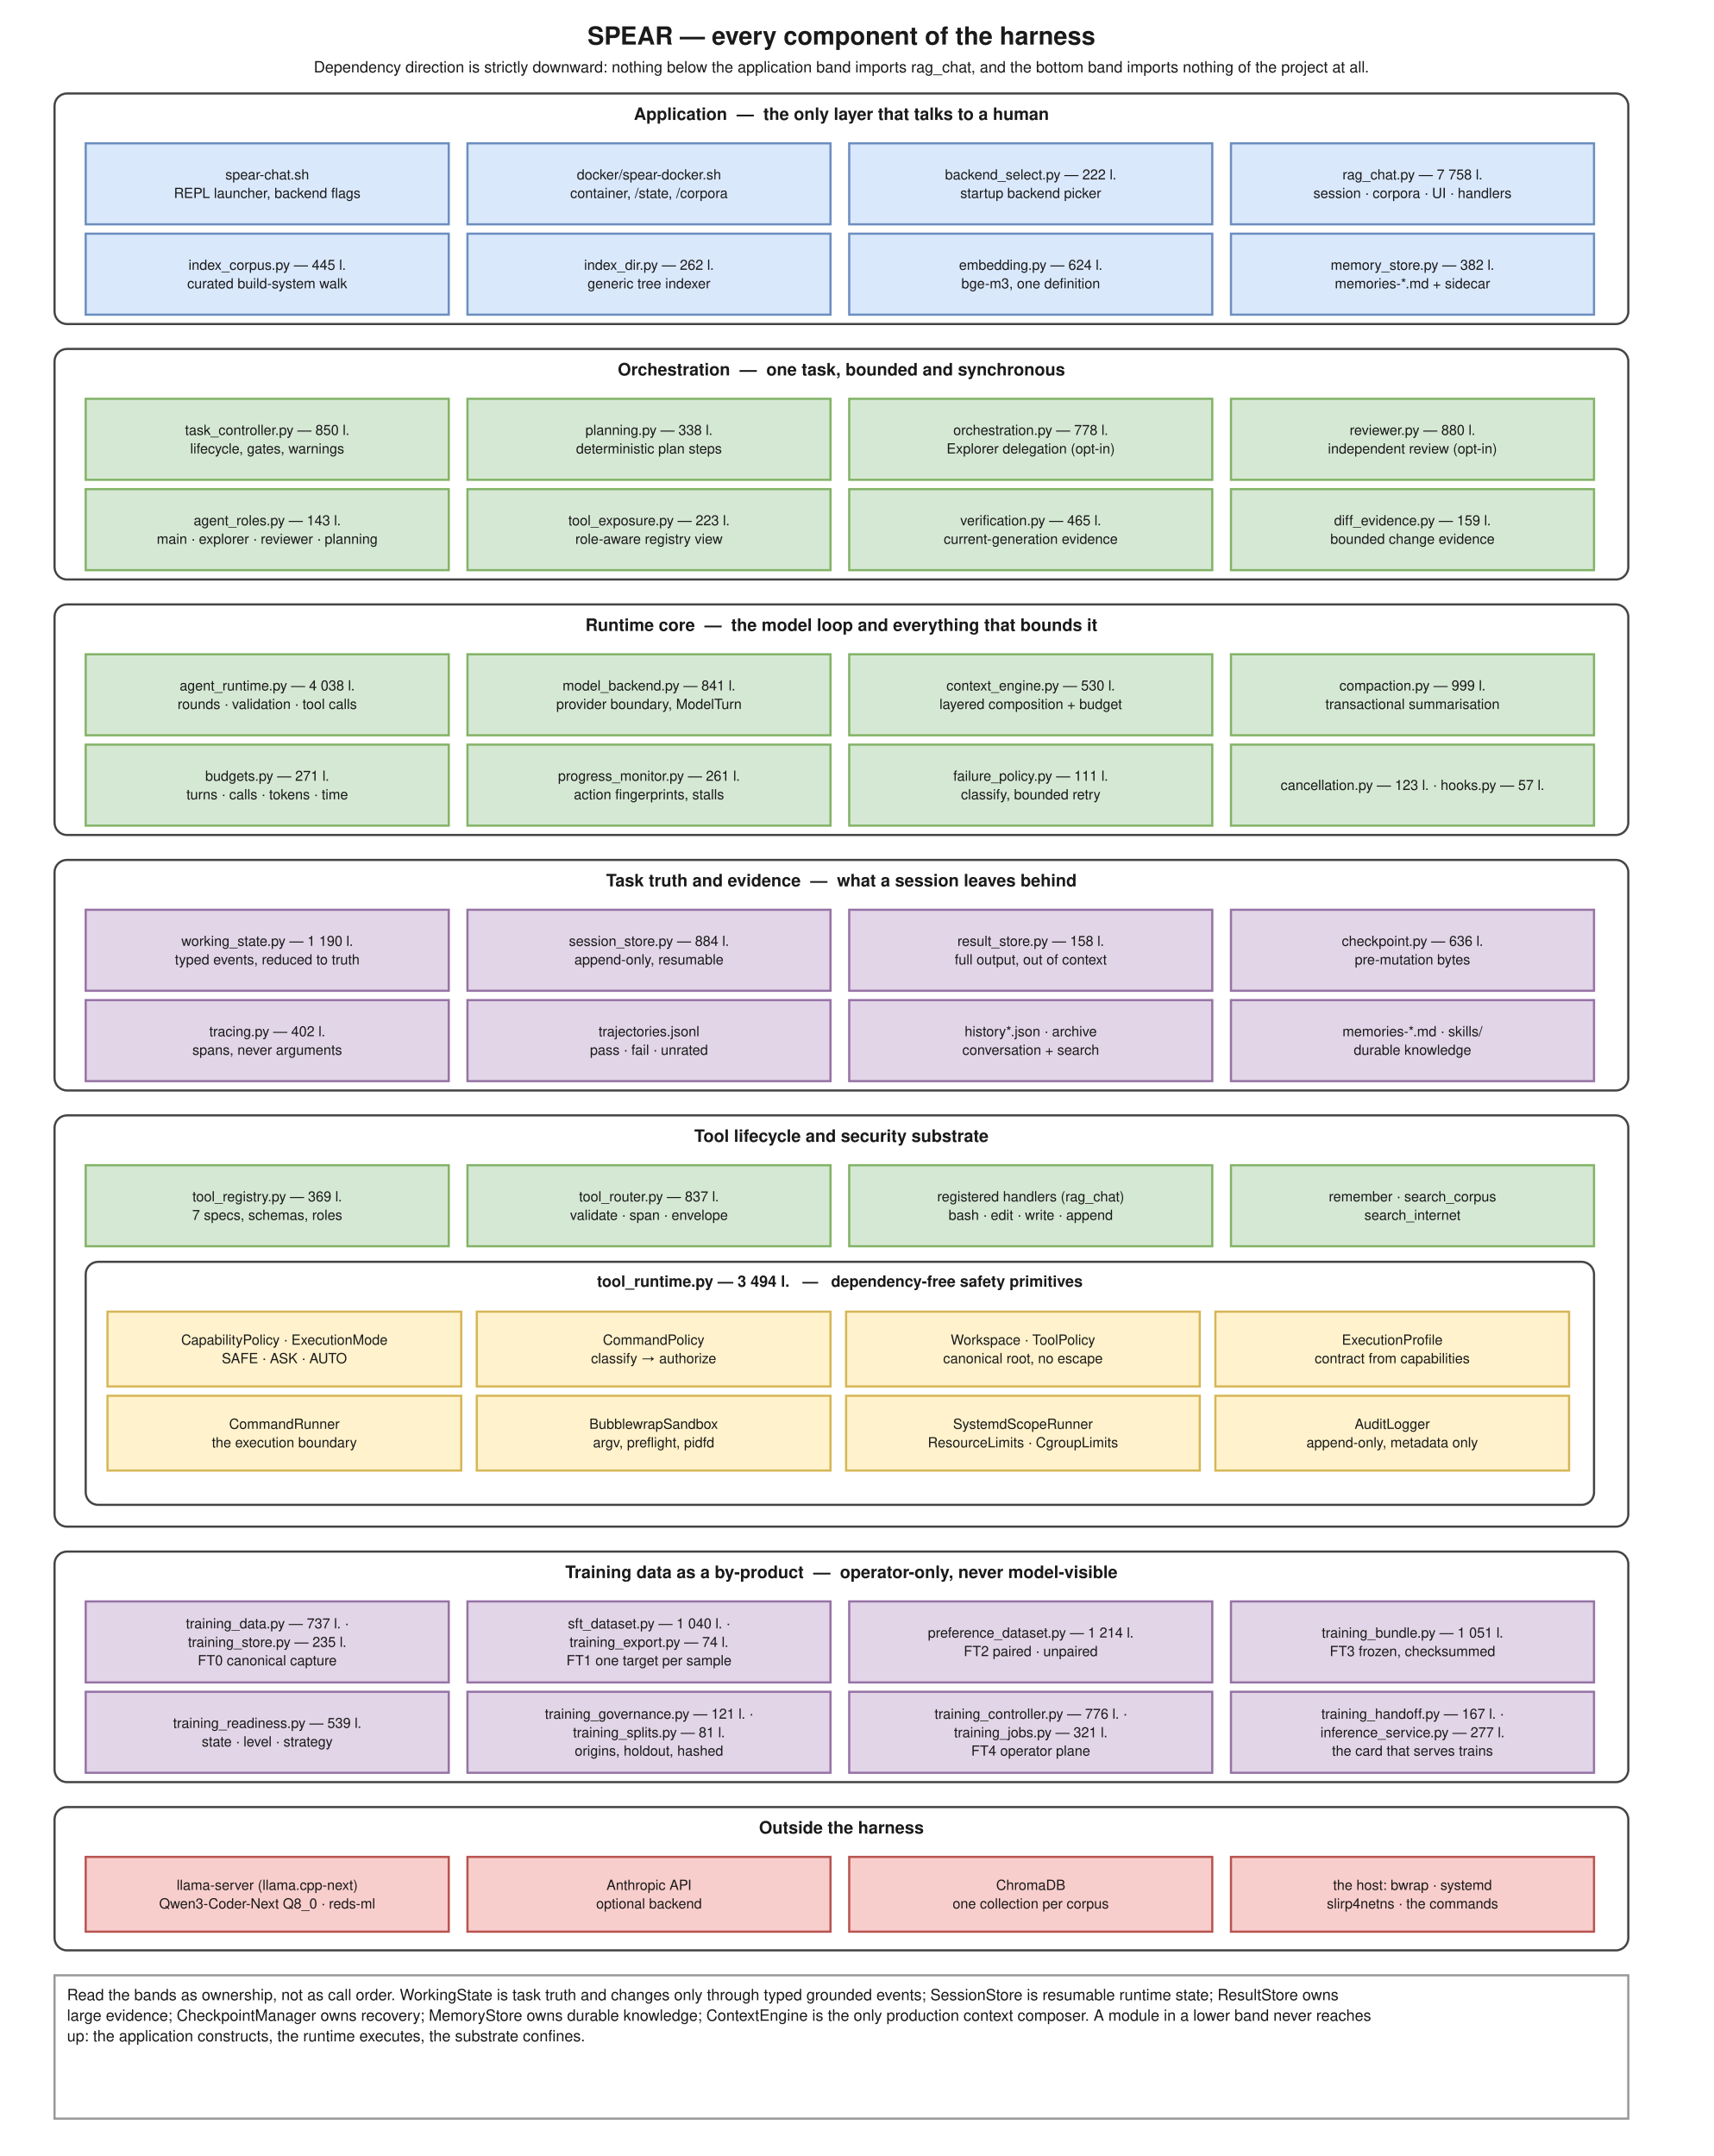
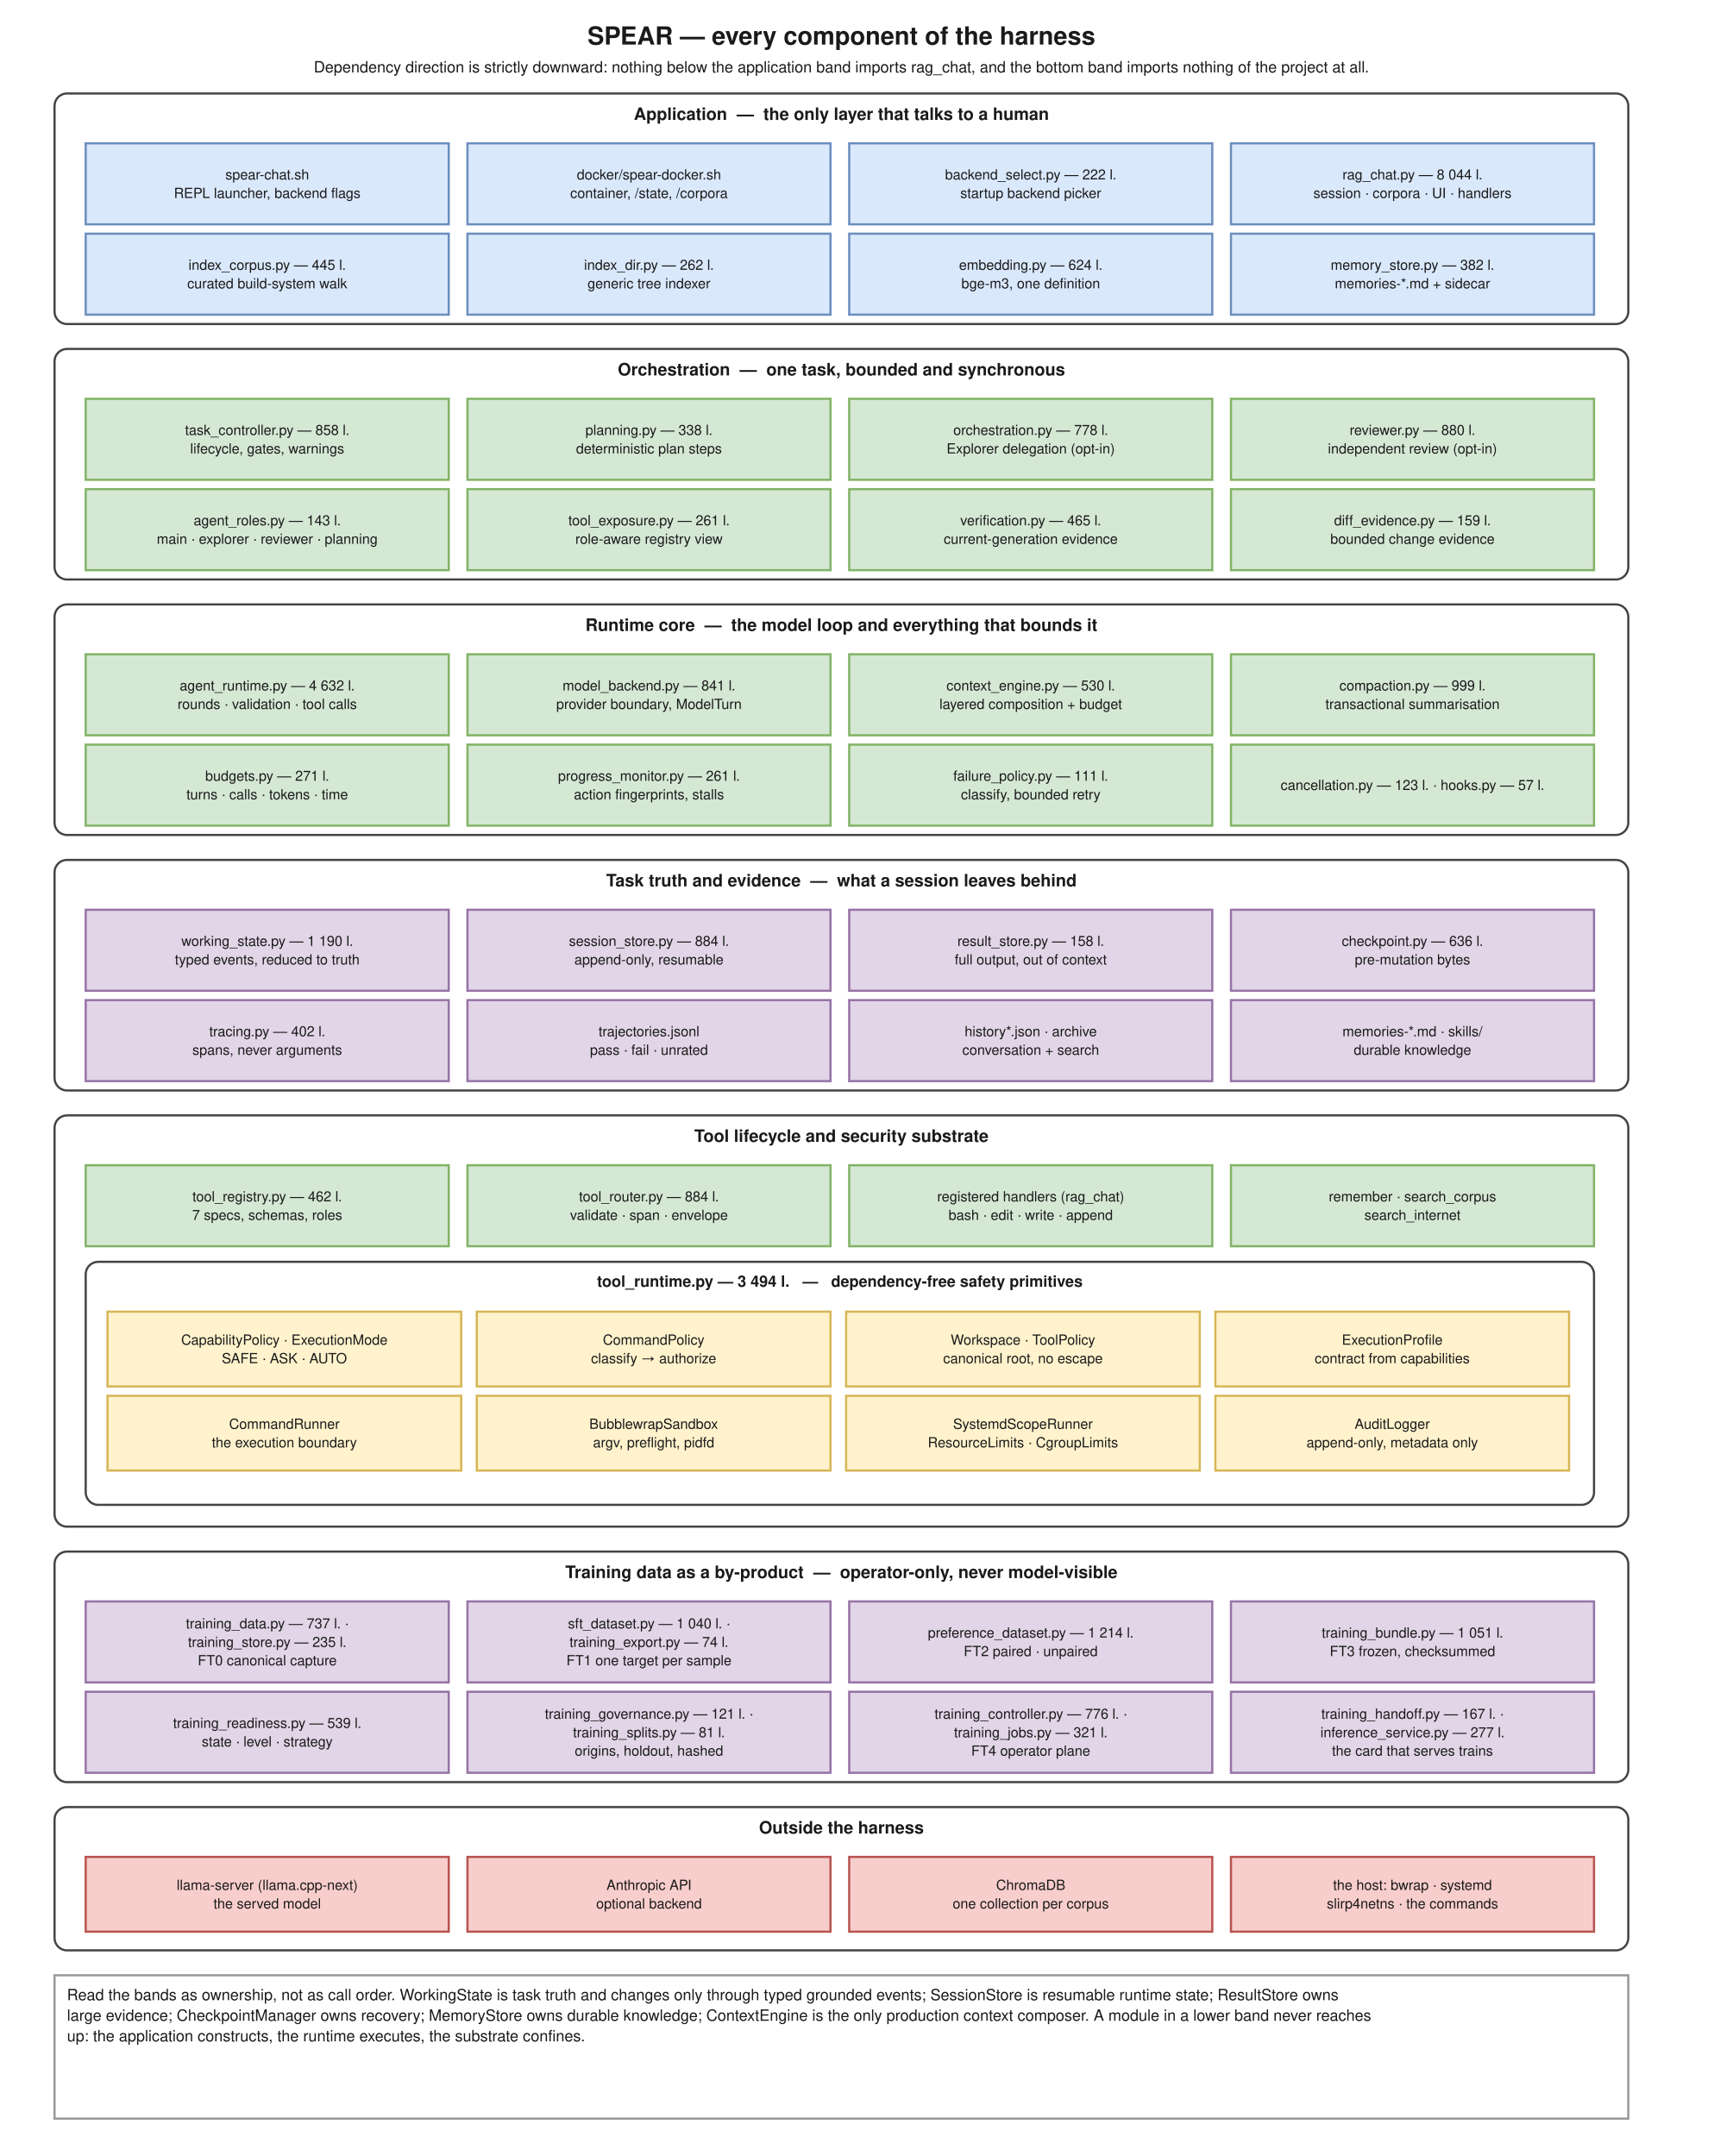
<svg xmlns="http://www.w3.org/2000/svg" viewBox="0 0 1100 1384" width="1100" height="1384" font-family="Helvetica,Arial,sans-serif">
  <defs>
    <marker id="ah" markerWidth="10" markerHeight="8" refX="9" refY="4" orient="auto">
      <path d="M0,0 L10,4 L0,8 z" fill="#444444" />
    </marker>
  </defs>
  <rect width="1100" height="1384" fill="#ffffff" />
  <text x="540.0" y="28.6" font-size="16" text-anchor="middle" xml:space="preserve" fill="#1a1a1a" font-weight="bold">SPEAR — every component of the harness</text>
  <text x="540.0" y="46.5" font-size="10" text-anchor="middle" xml:space="preserve" fill="#1a1a1a">Dependency direction is strictly downward: nothing below the application band imports rag_chat, and the bottom band imports nothing of the project at all.</text>
  <rect x="35" y="60" width="1010" height="148" rx="8" ry="8" fill="none" stroke="#444444" stroke-width="1.4" />
  <text x="540.0" y="77.0" font-size="11" text-anchor="middle" xml:space="preserve" fill="#1a1a1a" font-weight="bold">Application  —  the only layer that talks to a human</text>
  <rect x="55" y="92" width="233" height="52" rx="0" ry="0" fill="#dae8fc" stroke="#6c8ebf" stroke-width="1.4" />
  <text x="171.5" y="115.2" font-size="9" text-anchor="middle" xml:space="preserve" fill="#1a1a1a">spear-chat.sh</text>
  <text x="171.5" y="127.1" font-size="9" text-anchor="middle" xml:space="preserve" fill="#1a1a1a">REPL launcher, backend flags</text>
  <rect x="300" y="92" width="233" height="52" rx="0" ry="0" fill="#dae8fc" stroke="#6c8ebf" stroke-width="1.4" />
  <text x="416.5" y="115.2" font-size="9" text-anchor="middle" xml:space="preserve" fill="#1a1a1a">docker/spear-docker.sh</text>
  <text x="416.5" y="127.1" font-size="9" text-anchor="middle" xml:space="preserve" fill="#1a1a1a">container, /state, /corpora</text>
  <rect x="545" y="92" width="233" height="52" rx="0" ry="0" fill="#dae8fc" stroke="#6c8ebf" stroke-width="1.4" />
  <text x="661.5" y="115.2" font-size="9" text-anchor="middle" xml:space="preserve" fill="#1a1a1a">backend_select.py — 222 l.</text>
  <text x="661.5" y="127.1" font-size="9" text-anchor="middle" xml:space="preserve" fill="#1a1a1a">startup backend picker</text>
  <rect x="790" y="92" width="233" height="52" rx="0" ry="0" fill="#dae8fc" stroke="#6c8ebf" stroke-width="1.4" />
-   <text x="906.5" y="115.2" font-size="9" text-anchor="middle" xml:space="preserve" fill="#1a1a1a">rag_chat.py — 7 758 l.</text>
+   <text x="906.5" y="115.2" font-size="9" text-anchor="middle" xml:space="preserve" fill="#1a1a1a">rag_chat.py — 8 044 l.</text>
  <text x="906.5" y="127.1" font-size="9" text-anchor="middle" xml:space="preserve" fill="#1a1a1a">session · corpora · UI · handlers</text>
  <rect x="55" y="150" width="233" height="52" rx="0" ry="0" fill="#dae8fc" stroke="#6c8ebf" stroke-width="1.4" />
  <text x="171.5" y="173.2" font-size="9" text-anchor="middle" xml:space="preserve" fill="#1a1a1a">index_corpus.py — 445 l.</text>
  <text x="171.5" y="185.1" font-size="9" text-anchor="middle" xml:space="preserve" fill="#1a1a1a">curated build-system walk</text>
  <rect x="300" y="150" width="233" height="52" rx="0" ry="0" fill="#dae8fc" stroke="#6c8ebf" stroke-width="1.4" />
  <text x="416.5" y="173.2" font-size="9" text-anchor="middle" xml:space="preserve" fill="#1a1a1a">index_dir.py — 262 l.</text>
  <text x="416.5" y="185.1" font-size="9" text-anchor="middle" xml:space="preserve" fill="#1a1a1a">generic tree indexer</text>
  <rect x="545" y="150" width="233" height="52" rx="0" ry="0" fill="#dae8fc" stroke="#6c8ebf" stroke-width="1.4" />
  <text x="661.5" y="173.2" font-size="9" text-anchor="middle" xml:space="preserve" fill="#1a1a1a">embedding.py — 624 l.</text>
  <text x="661.5" y="185.1" font-size="9" text-anchor="middle" xml:space="preserve" fill="#1a1a1a">bge-m3, one definition</text>
  <rect x="790" y="150" width="233" height="52" rx="0" ry="0" fill="#dae8fc" stroke="#6c8ebf" stroke-width="1.4" />
  <text x="906.5" y="173.2" font-size="9" text-anchor="middle" xml:space="preserve" fill="#1a1a1a">memory_store.py — 382 l.</text>
  <text x="906.5" y="185.1" font-size="9" text-anchor="middle" xml:space="preserve" fill="#1a1a1a">memories-*.md + sidecar</text>
  <rect x="35" y="224" width="1010" height="148" rx="8" ry="8" fill="none" stroke="#444444" stroke-width="1.4" />
  <text x="540.0" y="241.0" font-size="11" text-anchor="middle" xml:space="preserve" fill="#1a1a1a" font-weight="bold">Orchestration  —  one task, bounded and synchronous</text>
  <rect x="55" y="256" width="233" height="52" rx="0" ry="0" fill="#d5e8d4" stroke="#82b366" stroke-width="1.4" />
-   <text x="171.5" y="279.2" font-size="9" text-anchor="middle" xml:space="preserve" fill="#1a1a1a">task_controller.py — 850 l.</text>
+   <text x="171.5" y="279.2" font-size="9" text-anchor="middle" xml:space="preserve" fill="#1a1a1a">task_controller.py — 858 l.</text>
  <text x="171.5" y="291.1" font-size="9" text-anchor="middle" xml:space="preserve" fill="#1a1a1a">lifecycle, gates, warnings</text>
  <rect x="300" y="256" width="233" height="52" rx="0" ry="0" fill="#d5e8d4" stroke="#82b366" stroke-width="1.4" />
  <text x="416.5" y="279.2" font-size="9" text-anchor="middle" xml:space="preserve" fill="#1a1a1a">planning.py — 338 l.</text>
  <text x="416.5" y="291.1" font-size="9" text-anchor="middle" xml:space="preserve" fill="#1a1a1a">deterministic plan steps</text>
  <rect x="545" y="256" width="233" height="52" rx="0" ry="0" fill="#d5e8d4" stroke="#82b366" stroke-width="1.4" />
  <text x="661.5" y="279.2" font-size="9" text-anchor="middle" xml:space="preserve" fill="#1a1a1a">orchestration.py — 778 l.</text>
  <text x="661.5" y="291.1" font-size="9" text-anchor="middle" xml:space="preserve" fill="#1a1a1a">Explorer delegation (opt-in)</text>
  <rect x="790" y="256" width="233" height="52" rx="0" ry="0" fill="#d5e8d4" stroke="#82b366" stroke-width="1.4" />
  <text x="906.5" y="279.2" font-size="9" text-anchor="middle" xml:space="preserve" fill="#1a1a1a">reviewer.py — 880 l.</text>
  <text x="906.5" y="291.1" font-size="9" text-anchor="middle" xml:space="preserve" fill="#1a1a1a">independent review (opt-in)</text>
  <rect x="55" y="314" width="233" height="52" rx="0" ry="0" fill="#d5e8d4" stroke="#82b366" stroke-width="1.4" />
  <text x="171.5" y="337.2" font-size="9" text-anchor="middle" xml:space="preserve" fill="#1a1a1a">agent_roles.py — 143 l.</text>
  <text x="171.5" y="349.1" font-size="9" text-anchor="middle" xml:space="preserve" fill="#1a1a1a">main · explorer · reviewer · planning</text>
  <rect x="300" y="314" width="233" height="52" rx="0" ry="0" fill="#d5e8d4" stroke="#82b366" stroke-width="1.4" />
-   <text x="416.5" y="337.2" font-size="9" text-anchor="middle" xml:space="preserve" fill="#1a1a1a">tool_exposure.py — 223 l.</text>
+   <text x="416.5" y="337.2" font-size="9" text-anchor="middle" xml:space="preserve" fill="#1a1a1a">tool_exposure.py — 261 l.</text>
  <text x="416.5" y="349.1" font-size="9" text-anchor="middle" xml:space="preserve" fill="#1a1a1a">role-aware registry view</text>
  <rect x="545" y="314" width="233" height="52" rx="0" ry="0" fill="#d5e8d4" stroke="#82b366" stroke-width="1.4" />
  <text x="661.5" y="337.2" font-size="9" text-anchor="middle" xml:space="preserve" fill="#1a1a1a">verification.py — 465 l.</text>
  <text x="661.5" y="349.1" font-size="9" text-anchor="middle" xml:space="preserve" fill="#1a1a1a">current-generation evidence</text>
  <rect x="790" y="314" width="233" height="52" rx="0" ry="0" fill="#d5e8d4" stroke="#82b366" stroke-width="1.4" />
  <text x="906.5" y="337.2" font-size="9" text-anchor="middle" xml:space="preserve" fill="#1a1a1a">diff_evidence.py — 159 l.</text>
  <text x="906.5" y="349.1" font-size="9" text-anchor="middle" xml:space="preserve" fill="#1a1a1a">bounded change evidence</text>
  <rect x="35" y="388" width="1010" height="148" rx="8" ry="8" fill="none" stroke="#444444" stroke-width="1.4" />
  <text x="540.0" y="405.0" font-size="11" text-anchor="middle" xml:space="preserve" fill="#1a1a1a" font-weight="bold">Runtime core  —  the model loop and everything that bounds it</text>
  <rect x="55" y="420" width="233" height="52" rx="0" ry="0" fill="#d5e8d4" stroke="#82b366" stroke-width="1.4" />
-   <text x="171.5" y="443.2" font-size="9" text-anchor="middle" xml:space="preserve" fill="#1a1a1a">agent_runtime.py — 4 038 l.</text>
+   <text x="171.5" y="443.2" font-size="9" text-anchor="middle" xml:space="preserve" fill="#1a1a1a">agent_runtime.py — 4 632 l.</text>
  <text x="171.5" y="455.1" font-size="9" text-anchor="middle" xml:space="preserve" fill="#1a1a1a">rounds · validation · tool calls</text>
  <rect x="300" y="420" width="233" height="52" rx="0" ry="0" fill="#d5e8d4" stroke="#82b366" stroke-width="1.4" />
  <text x="416.5" y="443.2" font-size="9" text-anchor="middle" xml:space="preserve" fill="#1a1a1a">model_backend.py — 841 l.</text>
  <text x="416.5" y="455.1" font-size="9" text-anchor="middle" xml:space="preserve" fill="#1a1a1a">provider boundary, ModelTurn</text>
  <rect x="545" y="420" width="233" height="52" rx="0" ry="0" fill="#d5e8d4" stroke="#82b366" stroke-width="1.4" />
  <text x="661.5" y="443.2" font-size="9" text-anchor="middle" xml:space="preserve" fill="#1a1a1a">context_engine.py — 530 l.</text>
  <text x="661.5" y="455.1" font-size="9" text-anchor="middle" xml:space="preserve" fill="#1a1a1a">layered composition + budget</text>
  <rect x="790" y="420" width="233" height="52" rx="0" ry="0" fill="#d5e8d4" stroke="#82b366" stroke-width="1.4" />
  <text x="906.5" y="443.2" font-size="9" text-anchor="middle" xml:space="preserve" fill="#1a1a1a">compaction.py — 999 l.</text>
  <text x="906.5" y="455.1" font-size="9" text-anchor="middle" xml:space="preserve" fill="#1a1a1a">transactional summarisation</text>
  <rect x="55" y="478" width="233" height="52" rx="0" ry="0" fill="#d5e8d4" stroke="#82b366" stroke-width="1.4" />
  <text x="171.5" y="501.2" font-size="9" text-anchor="middle" xml:space="preserve" fill="#1a1a1a">budgets.py — 271 l.</text>
  <text x="171.5" y="513.1" font-size="9" text-anchor="middle" xml:space="preserve" fill="#1a1a1a">turns · calls · tokens · time</text>
  <rect x="300" y="478" width="233" height="52" rx="0" ry="0" fill="#d5e8d4" stroke="#82b366" stroke-width="1.4" />
  <text x="416.5" y="501.2" font-size="9" text-anchor="middle" xml:space="preserve" fill="#1a1a1a">progress_monitor.py — 261 l.</text>
  <text x="416.5" y="513.1" font-size="9" text-anchor="middle" xml:space="preserve" fill="#1a1a1a">action fingerprints, stalls</text>
  <rect x="545" y="478" width="233" height="52" rx="0" ry="0" fill="#d5e8d4" stroke="#82b366" stroke-width="1.4" />
  <text x="661.5" y="501.2" font-size="9" text-anchor="middle" xml:space="preserve" fill="#1a1a1a">failure_policy.py — 111 l.</text>
  <text x="661.5" y="513.1" font-size="9" text-anchor="middle" xml:space="preserve" fill="#1a1a1a">classify, bounded retry</text>
  <rect x="790" y="478" width="233" height="52" rx="0" ry="0" fill="#d5e8d4" stroke="#82b366" stroke-width="1.4" />
  <text x="906.5" y="507.1" font-size="9" text-anchor="middle" xml:space="preserve" fill="#1a1a1a">cancellation.py — 123 l. · hooks.py — 57 l.</text>
  <rect x="35" y="552" width="1010" height="148" rx="8" ry="8" fill="none" stroke="#444444" stroke-width="1.4" />
  <text x="540.0" y="569.0" font-size="11" text-anchor="middle" xml:space="preserve" fill="#1a1a1a" font-weight="bold">Task truth and evidence  —  what a session leaves behind</text>
  <rect x="55" y="584" width="233" height="52" rx="0" ry="0" fill="#e1d5e7" stroke="#9673a6" stroke-width="1.4" />
  <text x="171.5" y="607.2" font-size="9" text-anchor="middle" xml:space="preserve" fill="#1a1a1a">working_state.py — 1 190 l.</text>
  <text x="171.5" y="619.1" font-size="9" text-anchor="middle" xml:space="preserve" fill="#1a1a1a">typed events, reduced to truth</text>
  <rect x="300" y="584" width="233" height="52" rx="0" ry="0" fill="#e1d5e7" stroke="#9673a6" stroke-width="1.4" />
  <text x="416.5" y="607.2" font-size="9" text-anchor="middle" xml:space="preserve" fill="#1a1a1a">session_store.py — 884 l.</text>
  <text x="416.5" y="619.1" font-size="9" text-anchor="middle" xml:space="preserve" fill="#1a1a1a">append-only, resumable</text>
  <rect x="545" y="584" width="233" height="52" rx="0" ry="0" fill="#e1d5e7" stroke="#9673a6" stroke-width="1.4" />
  <text x="661.5" y="607.2" font-size="9" text-anchor="middle" xml:space="preserve" fill="#1a1a1a">result_store.py — 158 l.</text>
  <text x="661.5" y="619.1" font-size="9" text-anchor="middle" xml:space="preserve" fill="#1a1a1a">full output, out of context</text>
  <rect x="790" y="584" width="233" height="52" rx="0" ry="0" fill="#e1d5e7" stroke="#9673a6" stroke-width="1.4" />
  <text x="906.5" y="607.2" font-size="9" text-anchor="middle" xml:space="preserve" fill="#1a1a1a">checkpoint.py — 636 l.</text>
  <text x="906.5" y="619.1" font-size="9" text-anchor="middle" xml:space="preserve" fill="#1a1a1a">pre-mutation bytes</text>
  <rect x="55" y="642" width="233" height="52" rx="0" ry="0" fill="#e1d5e7" stroke="#9673a6" stroke-width="1.4" />
  <text x="171.5" y="665.2" font-size="9" text-anchor="middle" xml:space="preserve" fill="#1a1a1a">tracing.py — 402 l.</text>
  <text x="171.5" y="677.1" font-size="9" text-anchor="middle" xml:space="preserve" fill="#1a1a1a">spans, never arguments</text>
  <rect x="300" y="642" width="233" height="52" rx="0" ry="0" fill="#e1d5e7" stroke="#9673a6" stroke-width="1.4" />
  <text x="416.5" y="665.2" font-size="9" text-anchor="middle" xml:space="preserve" fill="#1a1a1a">trajectories.jsonl</text>
  <text x="416.5" y="677.1" font-size="9" text-anchor="middle" xml:space="preserve" fill="#1a1a1a">pass · fail · unrated</text>
  <rect x="545" y="642" width="233" height="52" rx="0" ry="0" fill="#e1d5e7" stroke="#9673a6" stroke-width="1.4" />
  <text x="661.5" y="665.2" font-size="9" text-anchor="middle" xml:space="preserve" fill="#1a1a1a">history*.json · archive</text>
  <text x="661.5" y="677.1" font-size="9" text-anchor="middle" xml:space="preserve" fill="#1a1a1a">conversation + search</text>
  <rect x="790" y="642" width="233" height="52" rx="0" ry="0" fill="#e1d5e7" stroke="#9673a6" stroke-width="1.4" />
  <text x="906.5" y="665.2" font-size="9" text-anchor="middle" xml:space="preserve" fill="#1a1a1a">memories-*.md · skills/</text>
  <text x="906.5" y="677.1" font-size="9" text-anchor="middle" xml:space="preserve" fill="#1a1a1a">durable knowledge</text>
  <rect x="35" y="716" width="1010" height="264" rx="8" ry="8" fill="none" stroke="#444444" stroke-width="1.4" />
  <text x="540.0" y="733.0" font-size="11" text-anchor="middle" xml:space="preserve" fill="#1a1a1a" font-weight="bold">Tool lifecycle and security substrate</text>
  <rect x="55" y="748" width="233" height="52" rx="0" ry="0" fill="#d5e8d4" stroke="#82b366" stroke-width="1.4" />
-   <text x="171.5" y="771.2" font-size="9" text-anchor="middle" xml:space="preserve" fill="#1a1a1a">tool_registry.py — 369 l.</text>
+   <text x="171.5" y="771.2" font-size="9" text-anchor="middle" xml:space="preserve" fill="#1a1a1a">tool_registry.py — 462 l.</text>
  <text x="171.5" y="783.1" font-size="9" text-anchor="middle" xml:space="preserve" fill="#1a1a1a">7 specs, schemas, roles</text>
  <rect x="300" y="748" width="233" height="52" rx="0" ry="0" fill="#d5e8d4" stroke="#82b366" stroke-width="1.4" />
-   <text x="416.5" y="771.2" font-size="9" text-anchor="middle" xml:space="preserve" fill="#1a1a1a">tool_router.py — 837 l.</text>
+   <text x="416.5" y="771.2" font-size="9" text-anchor="middle" xml:space="preserve" fill="#1a1a1a">tool_router.py — 884 l.</text>
  <text x="416.5" y="783.1" font-size="9" text-anchor="middle" xml:space="preserve" fill="#1a1a1a">validate · span · envelope</text>
  <rect x="545" y="748" width="233" height="52" rx="0" ry="0" fill="#d5e8d4" stroke="#82b366" stroke-width="1.4" />
  <text x="661.5" y="771.2" font-size="9" text-anchor="middle" xml:space="preserve" fill="#1a1a1a">registered handlers (rag_chat)</text>
  <text x="661.5" y="783.1" font-size="9" text-anchor="middle" xml:space="preserve" fill="#1a1a1a">bash · edit · write · append</text>
  <rect x="790" y="748" width="233" height="52" rx="0" ry="0" fill="#d5e8d4" stroke="#82b366" stroke-width="1.4" />
  <text x="906.5" y="771.2" font-size="9" text-anchor="middle" xml:space="preserve" fill="#1a1a1a">remember · search_corpus</text>
  <text x="906.5" y="783.1" font-size="9" text-anchor="middle" xml:space="preserve" fill="#1a1a1a">search_internet</text>
  <rect x="55" y="810" width="968" height="156" rx="8" ry="8" fill="none" stroke="#444444" stroke-width="1.4" />
  <text x="539.0" y="826.0" font-size="10" text-anchor="middle" xml:space="preserve" fill="#1a1a1a" font-weight="bold">tool_runtime.py — 3 494 l.   —   dependency-free safety primitives</text>
  <rect x="69" y="842" width="227" height="48" rx="0" ry="0" fill="#fff2cc" stroke="#d6b656" stroke-width="1.4" />
  <text x="182.5" y="863.2" font-size="9" text-anchor="middle" xml:space="preserve" fill="#1a1a1a">CapabilityPolicy · ExecutionMode</text>
  <text x="182.5" y="875.1" font-size="9" text-anchor="middle" xml:space="preserve" fill="#1a1a1a">SAFE · ASK · AUTO</text>
  <rect x="306" y="842" width="227" height="48" rx="0" ry="0" fill="#fff2cc" stroke="#d6b656" stroke-width="1.4" />
  <text x="419.5" y="863.2" font-size="9" text-anchor="middle" xml:space="preserve" fill="#1a1a1a">CommandPolicy</text>
  <text x="419.5" y="875.1" font-size="9" text-anchor="middle" xml:space="preserve" fill="#1a1a1a">classify → authorize</text>
  <rect x="543" y="842" width="227" height="48" rx="0" ry="0" fill="#fff2cc" stroke="#d6b656" stroke-width="1.4" />
  <text x="656.5" y="863.2" font-size="9" text-anchor="middle" xml:space="preserve" fill="#1a1a1a">Workspace · ToolPolicy</text>
  <text x="656.5" y="875.1" font-size="9" text-anchor="middle" xml:space="preserve" fill="#1a1a1a">canonical root, no escape</text>
  <rect x="780" y="842" width="227" height="48" rx="0" ry="0" fill="#fff2cc" stroke="#d6b656" stroke-width="1.4" />
  <text x="893.5" y="863.2" font-size="9" text-anchor="middle" xml:space="preserve" fill="#1a1a1a">ExecutionProfile</text>
  <text x="893.5" y="875.1" font-size="9" text-anchor="middle" xml:space="preserve" fill="#1a1a1a">contract from capabilities</text>
  <rect x="69" y="896" width="227" height="48" rx="0" ry="0" fill="#fff2cc" stroke="#d6b656" stroke-width="1.4" />
  <text x="182.5" y="917.2" font-size="9" text-anchor="middle" xml:space="preserve" fill="#1a1a1a">CommandRunner</text>
  <text x="182.5" y="929.1" font-size="9" text-anchor="middle" xml:space="preserve" fill="#1a1a1a">the execution boundary</text>
  <rect x="306" y="896" width="227" height="48" rx="0" ry="0" fill="#fff2cc" stroke="#d6b656" stroke-width="1.4" />
  <text x="419.5" y="917.2" font-size="9" text-anchor="middle" xml:space="preserve" fill="#1a1a1a">BubblewrapSandbox</text>
  <text x="419.5" y="929.1" font-size="9" text-anchor="middle" xml:space="preserve" fill="#1a1a1a">argv, preflight, pidfd</text>
  <rect x="543" y="896" width="227" height="48" rx="0" ry="0" fill="#fff2cc" stroke="#d6b656" stroke-width="1.4" />
  <text x="656.5" y="917.2" font-size="9" text-anchor="middle" xml:space="preserve" fill="#1a1a1a">SystemdScopeRunner</text>
  <text x="656.5" y="929.1" font-size="9" text-anchor="middle" xml:space="preserve" fill="#1a1a1a">ResourceLimits · CgroupLimits</text>
  <rect x="780" y="896" width="227" height="48" rx="0" ry="0" fill="#fff2cc" stroke="#d6b656" stroke-width="1.4" />
  <text x="893.5" y="917.2" font-size="9" text-anchor="middle" xml:space="preserve" fill="#1a1a1a">AuditLogger</text>
  <text x="893.5" y="929.1" font-size="9" text-anchor="middle" xml:space="preserve" fill="#1a1a1a">append-only, metadata only</text>
  <rect x="35" y="996" width="1010" height="148" rx="8" ry="8" fill="none" stroke="#444444" stroke-width="1.4" />
  <text x="540.0" y="1013.0" font-size="11" text-anchor="middle" xml:space="preserve" fill="#1a1a1a" font-weight="bold">Training data as a by-product  —  operator-only, never model-visible</text>
  <rect x="55" y="1028" width="233" height="52" rx="0" ry="0" fill="#e1d5e7" stroke="#9673a6" stroke-width="1.4" />
  <text x="171.5" y="1045.3" font-size="9" text-anchor="middle" xml:space="preserve" fill="#1a1a1a">training_data.py — 737 l. ·</text>
  <text x="171.5" y="1057.2" font-size="9" text-anchor="middle" xml:space="preserve" fill="#1a1a1a">training_store.py — 235 l.</text>
  <text x="171.5" y="1069.0" font-size="9" text-anchor="middle" xml:space="preserve" fill="#1a1a1a">FT0 canonical capture</text>
  <rect x="300" y="1028" width="233" height="52" rx="0" ry="0" fill="#e1d5e7" stroke="#9673a6" stroke-width="1.4" />
  <text x="416.5" y="1045.3" font-size="9" text-anchor="middle" xml:space="preserve" fill="#1a1a1a">sft_dataset.py — 1 040 l. ·</text>
  <text x="416.5" y="1057.2" font-size="9" text-anchor="middle" xml:space="preserve" fill="#1a1a1a">training_export.py — 74 l.</text>
  <text x="416.5" y="1069.0" font-size="9" text-anchor="middle" xml:space="preserve" fill="#1a1a1a">FT1 one target per sample</text>
  <rect x="545" y="1028" width="233" height="52" rx="0" ry="0" fill="#e1d5e7" stroke="#9673a6" stroke-width="1.4" />
  <text x="661.5" y="1051.2" font-size="9" text-anchor="middle" xml:space="preserve" fill="#1a1a1a">preference_dataset.py — 1 214 l.</text>
  <text x="661.5" y="1063.1" font-size="9" text-anchor="middle" xml:space="preserve" fill="#1a1a1a">FT2 paired · unpaired</text>
  <rect x="790" y="1028" width="233" height="52" rx="0" ry="0" fill="#e1d5e7" stroke="#9673a6" stroke-width="1.4" />
  <text x="906.5" y="1051.2" font-size="9" text-anchor="middle" xml:space="preserve" fill="#1a1a1a">training_bundle.py — 1 051 l.</text>
  <text x="906.5" y="1063.1" font-size="9" text-anchor="middle" xml:space="preserve" fill="#1a1a1a">FT3 frozen, checksummed</text>
  <rect x="55" y="1086" width="233" height="52" rx="0" ry="0" fill="#e1d5e7" stroke="#9673a6" stroke-width="1.4" />
  <text x="171.5" y="1109.2" font-size="9" text-anchor="middle" xml:space="preserve" fill="#1a1a1a">training_readiness.py — 539 l.</text>
  <text x="171.5" y="1121.1" font-size="9" text-anchor="middle" xml:space="preserve" fill="#1a1a1a">state · level · strategy</text>
  <rect x="300" y="1086" width="233" height="52" rx="0" ry="0" fill="#e1d5e7" stroke="#9673a6" stroke-width="1.4" />
  <text x="416.5" y="1103.3" font-size="9" text-anchor="middle" xml:space="preserve" fill="#1a1a1a">training_governance.py — 121 l. ·</text>
  <text x="416.5" y="1115.2" font-size="9" text-anchor="middle" xml:space="preserve" fill="#1a1a1a">training_splits.py — 81 l.</text>
  <text x="416.5" y="1127.0" font-size="9" text-anchor="middle" xml:space="preserve" fill="#1a1a1a">origins, holdout, hashed</text>
  <rect x="545" y="1086" width="233" height="52" rx="0" ry="0" fill="#e1d5e7" stroke="#9673a6" stroke-width="1.4" />
  <text x="661.5" y="1103.3" font-size="9" text-anchor="middle" xml:space="preserve" fill="#1a1a1a">training_controller.py — 776 l. ·</text>
  <text x="661.5" y="1115.2" font-size="9" text-anchor="middle" xml:space="preserve" fill="#1a1a1a">training_jobs.py — 321 l.</text>
  <text x="661.5" y="1127.0" font-size="9" text-anchor="middle" xml:space="preserve" fill="#1a1a1a">FT4 operator plane</text>
  <rect x="790" y="1086" width="233" height="52" rx="0" ry="0" fill="#e1d5e7" stroke="#9673a6" stroke-width="1.4" />
  <text x="906.5" y="1103.3" font-size="9" text-anchor="middle" xml:space="preserve" fill="#1a1a1a">training_handoff.py — 167 l. ·</text>
  <text x="906.5" y="1115.2" font-size="9" text-anchor="middle" xml:space="preserve" fill="#1a1a1a">inference_service.py — 277 l.</text>
  <text x="906.5" y="1127.0" font-size="9" text-anchor="middle" xml:space="preserve" fill="#1a1a1a">the card that serves trains</text>
  <rect x="35" y="1160" width="1010" height="92" rx="8" ry="8" fill="none" stroke="#444444" stroke-width="1.4" />
  <text x="540.0" y="1177.0" font-size="11" text-anchor="middle" xml:space="preserve" fill="#1a1a1a" font-weight="bold">Outside the harness</text>
  <rect x="55" y="1192" width="233" height="48" rx="0" ry="0" fill="#f8cecc" stroke="#b85450" stroke-width="1.4" />
  <text x="171.5" y="1213.2" font-size="9" text-anchor="middle" xml:space="preserve" fill="#1a1a1a">llama-server (llama.cpp-next)</text>
-   <text x="171.5" y="1225.1" font-size="9" text-anchor="middle" xml:space="preserve" fill="#1a1a1a">Qwen3-Coder-Next Q8_0 · reds-ml</text>
+   <text x="171.5" y="1225.1" font-size="9" text-anchor="middle" xml:space="preserve" fill="#1a1a1a">the served model</text>
  <rect x="300" y="1192" width="233" height="48" rx="0" ry="0" fill="#f8cecc" stroke="#b85450" stroke-width="1.4" />
  <text x="416.5" y="1213.2" font-size="9" text-anchor="middle" xml:space="preserve" fill="#1a1a1a">Anthropic API</text>
  <text x="416.5" y="1225.1" font-size="9" text-anchor="middle" xml:space="preserve" fill="#1a1a1a">optional backend</text>
  <rect x="545" y="1192" width="233" height="48" rx="0" ry="0" fill="#f8cecc" stroke="#b85450" stroke-width="1.4" />
  <text x="661.5" y="1213.2" font-size="9" text-anchor="middle" xml:space="preserve" fill="#1a1a1a">ChromaDB</text>
  <text x="661.5" y="1225.1" font-size="9" text-anchor="middle" xml:space="preserve" fill="#1a1a1a">one collection per corpus</text>
  <rect x="790" y="1192" width="233" height="48" rx="0" ry="0" fill="#f8cecc" stroke="#b85450" stroke-width="1.4" />
  <text x="906.5" y="1213.2" font-size="9" text-anchor="middle" xml:space="preserve" fill="#1a1a1a">the host: bwrap · systemd</text>
  <text x="906.5" y="1225.1" font-size="9" text-anchor="middle" xml:space="preserve" fill="#1a1a1a">slirp4netns · the commands</text>
  <rect x="35" y="1268" width="1010" height="92" rx="0" ry="0" fill="#ffffff" stroke="#999999" stroke-width="1.4" />
  <text x="43.0" y="1284.0" font-size="10" text-anchor="start" xml:space="preserve" fill="#1a1a1a">Read the bands as ownership, not as call order. WorkingState is task truth and changes only through typed grounded events; SessionStore is resumable runtime state; ResultStore owns</text>
  <text x="43.0" y="1297.2" font-size="10" text-anchor="start" xml:space="preserve" fill="#1a1a1a">large evidence; CheckpointManager owns recovery; MemoryStore owns durable knowledge; ContextEngine is the only production context composer. A module in a lower band never reaches</text>
  <text x="43.0" y="1310.4" font-size="10" text-anchor="start" xml:space="preserve" fill="#1a1a1a">up: the application constructs, the runtime executes, the substrate confines.</text>
</svg>
